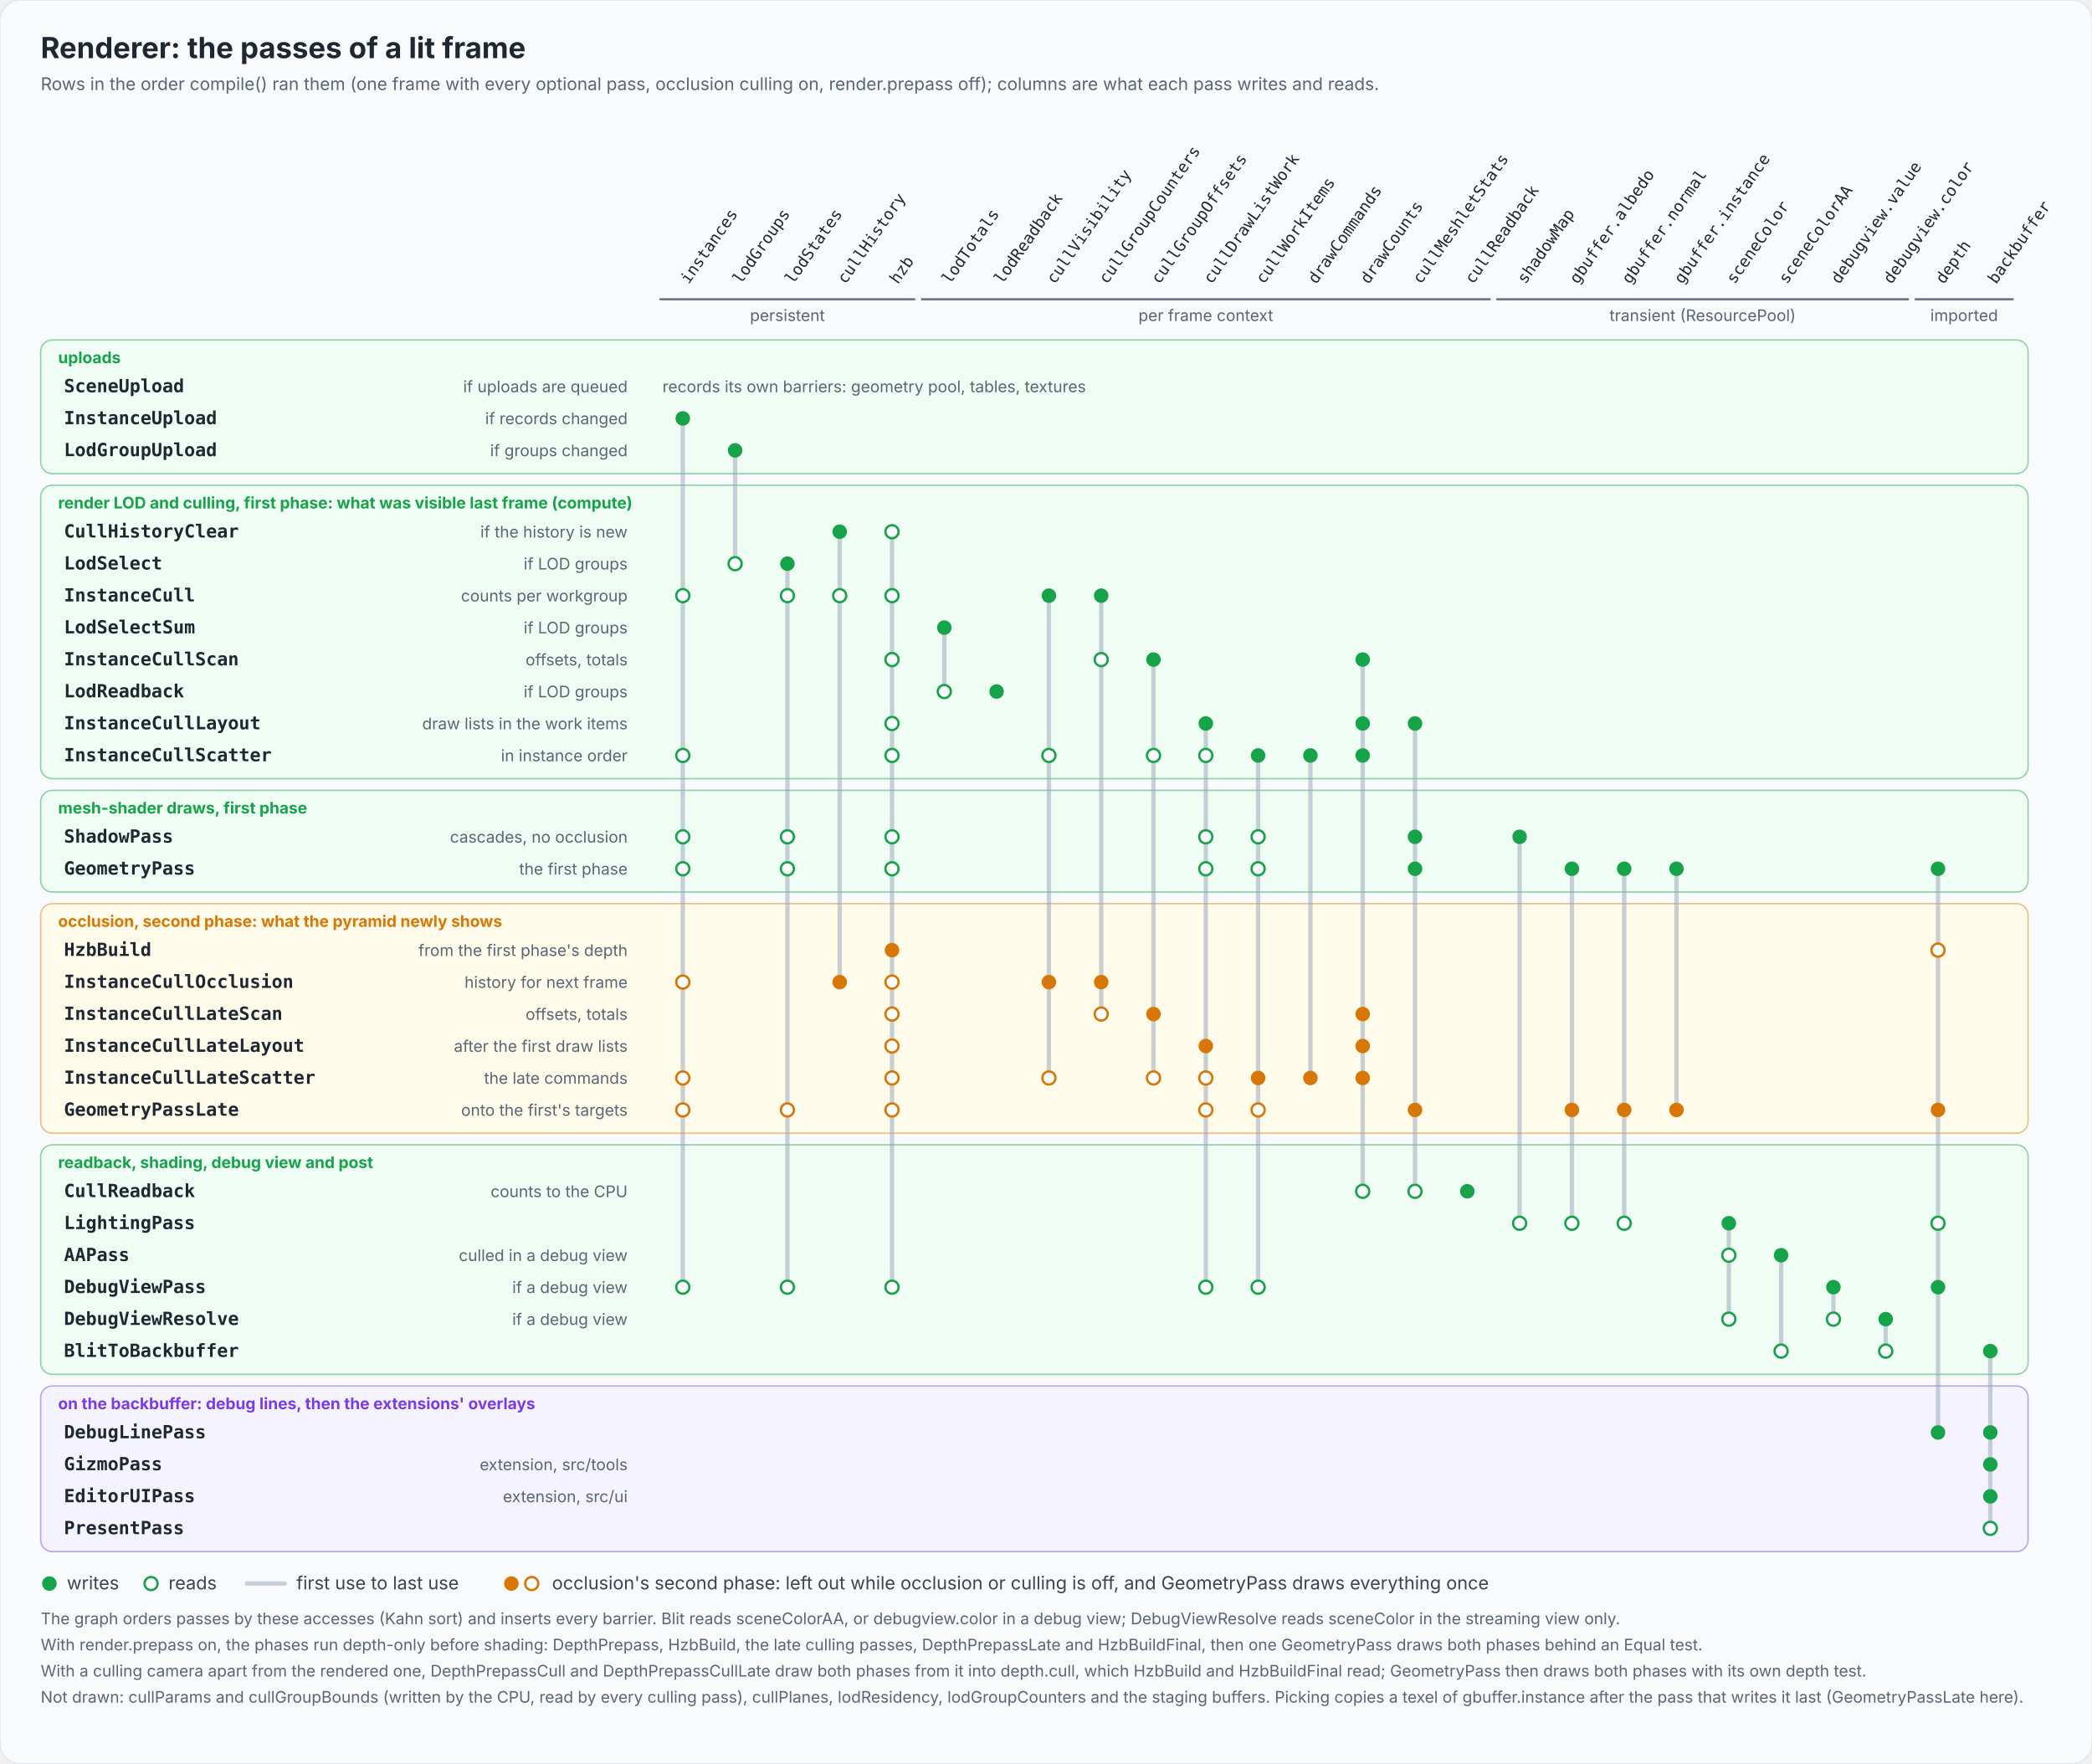
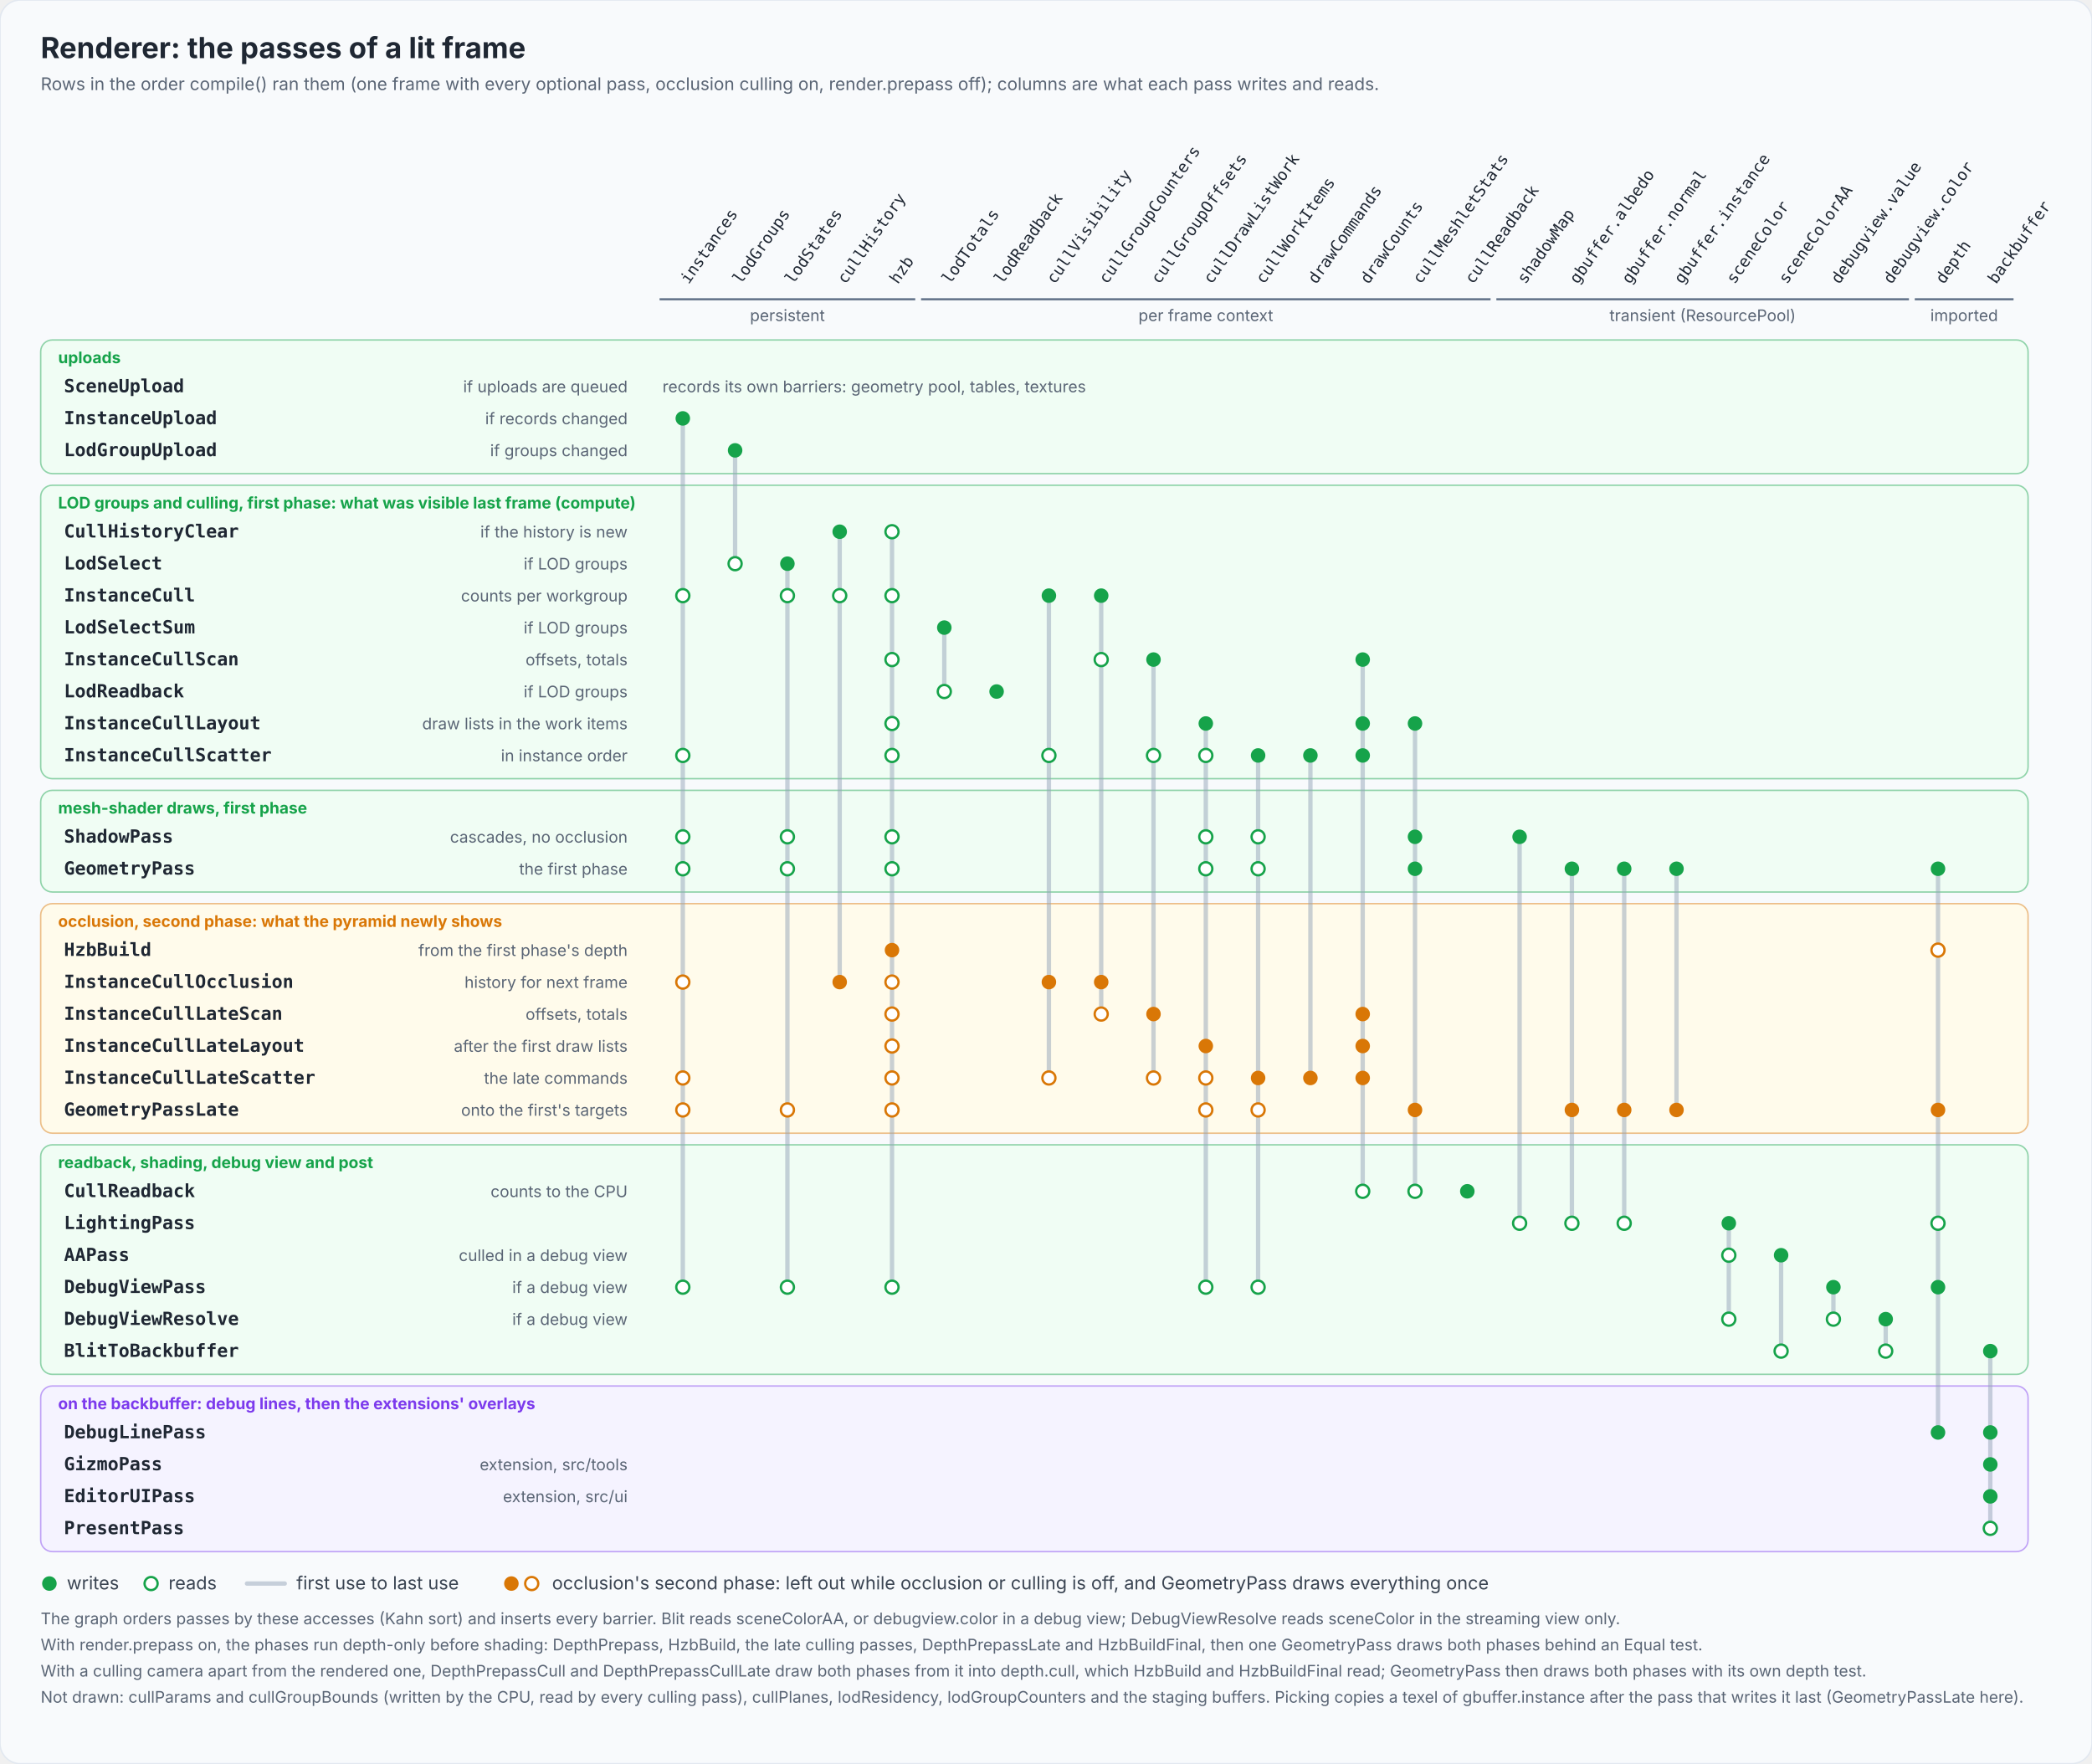
<svg xmlns="http://www.w3.org/2000/svg" width="1440" height="1214" viewBox="0 0 1440 1214" font-family="Inter, Segoe UI, Helvetica, Arial, sans-serif">
  <style>
    .title { font-size: 20px; font-weight: 700; fill: #1f2733; }
    .pass { font-size: 12.5px; font-weight: 700; fill: #1f2733; font-family: JetBrains Mono, Consolas, Menlo, monospace; }
    .res { font-size: 11px; fill: #1f2733; font-family: JetBrains Mono, Consolas, Menlo, monospace; }
    .band { font-size: 11px; font-weight: 700; }
    .s { font-size: 11px; fill: #5a6575; }
    .t { font-size: 12.5px; fill: #3a4452; }
  </style>
  <rect x="0" y="0" width="1440" height="1214" rx="14" fill="#f8fafc" stroke="#e2e8f0" />
  <text x="28" y="40" class="title">Renderer: the passes of a lit frame</text>
  <text x="28" y="62" class="s" style="font-size:12px">Rows in the order compile() ran them (one frame with every optional pass, occlusion culling on, render.prepass off); columns are what each pass writes and reads.</text>
  <text x="474" y="196" class="res" transform="rotate(-55 474 196)">instances</text>
  <text x="510" y="196" class="res" transform="rotate(-55 510 196)">lodGroups</text>
  <text x="546" y="196" class="res" transform="rotate(-55 546 196)">lodStates</text>
  <text x="582" y="196" class="res" transform="rotate(-55 582 196)">cullHistory</text>
  <text x="618" y="196" class="res" transform="rotate(-55 618 196)">hzb</text>
  <text x="654" y="196" class="res" transform="rotate(-55 654 196)">lodTotals</text>
  <text x="690" y="196" class="res" transform="rotate(-55 690 196)">lodReadback</text>
  <text x="726" y="196" class="res" transform="rotate(-55 726 196)">cullVisibility</text>
  <text x="762" y="196" class="res" transform="rotate(-55 762 196)">cullGroupCounters</text>
  <text x="798" y="196" class="res" transform="rotate(-55 798 196)">cullGroupOffsets</text>
  <text x="834" y="196" class="res" transform="rotate(-55 834 196)">cullDrawListWork</text>
  <text x="870" y="196" class="res" transform="rotate(-55 870 196)">cullWorkItems</text>
  <text x="906" y="196" class="res" transform="rotate(-55 906 196)">drawCommands</text>
  <text x="942" y="196" class="res" transform="rotate(-55 942 196)">drawCounts</text>
  <text x="978" y="196" class="res" transform="rotate(-55 978 196)">cullMeshletStats</text>
  <text x="1014" y="196" class="res" transform="rotate(-55 1014 196)">cullReadback</text>
  <text x="1050" y="196" class="res" transform="rotate(-55 1050 196)">shadowMap</text>
  <text x="1086" y="196" class="res" transform="rotate(-55 1086 196)">gbuffer.albedo</text>
  <text x="1122" y="196" class="res" transform="rotate(-55 1122 196)">gbuffer.normal</text>
  <text x="1158" y="196" class="res" transform="rotate(-55 1158 196)">gbuffer.instance</text>
  <text x="1194" y="196" class="res" transform="rotate(-55 1194 196)">sceneColor</text>
  <text x="1230" y="196" class="res" transform="rotate(-55 1230 196)">sceneColorAA</text>
  <text x="1266" y="196" class="res" transform="rotate(-55 1266 196)">debugview.value</text>
  <text x="1302" y="196" class="res" transform="rotate(-55 1302 196)">debugview.color</text>
  <text x="1338" y="196" class="res" transform="rotate(-55 1338 196)">depth</text>
  <text x="1374" y="196" class="res" transform="rotate(-55 1374 196)">backbuffer</text>
  <line x1="454" y1="206" x2="630" y2="206" stroke="#64748b" stroke-width="1.5" />
  <text x="542" y="221" class="s" text-anchor="middle">persistent</text>
  <line x1="634" y1="206" x2="1026" y2="206" stroke="#64748b" stroke-width="1.5" />
  <text x="830" y="221" class="s" text-anchor="middle">per frame context</text>
  <line x1="1030" y1="206" x2="1314" y2="206" stroke="#64748b" stroke-width="1.5" />
  <text x="1172" y="221" class="s" text-anchor="middle">transient (ResourcePool)</text>
  <line x1="1318" y1="206" x2="1386" y2="206" stroke="#64748b" stroke-width="1.5" />
  <text x="1352" y="221" class="s" text-anchor="middle">imported</text>
  <rect x="28" y="234" width="1368" height="92" rx="8" fill="#f0fdf4" stroke="#16a34a" stroke-opacity="0.45" />
  <text x="40" y="250" class="band" fill="#16a34a">uploads</text>
  <rect x="28" y="334" width="1368" height="202" rx="8" fill="#f0fdf4" stroke="#16a34a" stroke-opacity="0.45" />
-   <text x="40" y="350" class="band" fill="#16a34a">render LOD and culling, first phase: what was visible last frame (compute)</text>
+   <text x="40" y="350" class="band" fill="#16a34a">LOD groups and culling, first phase: what was visible last frame (compute)</text>
  <rect x="28" y="544" width="1368" height="70" rx="8" fill="#f0fdf4" stroke="#16a34a" stroke-opacity="0.45" />
  <text x="40" y="560" class="band" fill="#16a34a">mesh-shader draws, first phase</text>
  <rect x="28" y="622" width="1368" height="158" rx="8" fill="#fffbeb" stroke="#d97706" stroke-opacity="0.45" />
  <text x="40" y="638" class="band" fill="#d97706">occlusion, second phase: what the pyramid newly shows</text>
  <rect x="28" y="788" width="1368" height="158" rx="8" fill="#f0fdf4" stroke="#16a34a" stroke-opacity="0.45" />
  <text x="40" y="804" class="band" fill="#16a34a">readback, shading, debug view and post</text>
  <rect x="28" y="954" width="1368" height="114" rx="8" fill="#f5f3ff" stroke="#7c3aed" stroke-opacity="0.45" />
  <text x="40" y="970" class="band" fill="#7c3aed">on the backbuffer: debug lines, then the extensions' overlays</text>
  <line x1="470" y1="288" x2="470" y2="886" stroke="#94a3b8" stroke-width="3" stroke-linecap="round" opacity="0.5" />
  <line x1="506" y1="310" x2="506" y2="388" stroke="#94a3b8" stroke-width="3" stroke-linecap="round" opacity="0.5" />
  <line x1="542" y1="388" x2="542" y2="886" stroke="#94a3b8" stroke-width="3" stroke-linecap="round" opacity="0.5" />
  <line x1="578" y1="366" x2="578" y2="676" stroke="#94a3b8" stroke-width="3" stroke-linecap="round" opacity="0.5" />
  <line x1="614" y1="366" x2="614" y2="886" stroke="#94a3b8" stroke-width="3" stroke-linecap="round" opacity="0.5" />
  <line x1="650" y1="432" x2="650" y2="476" stroke="#94a3b8" stroke-width="3" stroke-linecap="round" opacity="0.5" />
  <line x1="722" y1="410" x2="722" y2="742" stroke="#94a3b8" stroke-width="3" stroke-linecap="round" opacity="0.5" />
  <line x1="758" y1="410" x2="758" y2="698" stroke="#94a3b8" stroke-width="3" stroke-linecap="round" opacity="0.5" />
  <line x1="794" y1="454" x2="794" y2="742" stroke="#94a3b8" stroke-width="3" stroke-linecap="round" opacity="0.5" />
  <line x1="830" y1="498" x2="830" y2="886" stroke="#94a3b8" stroke-width="3" stroke-linecap="round" opacity="0.5" />
  <line x1="866" y1="520" x2="866" y2="886" stroke="#94a3b8" stroke-width="3" stroke-linecap="round" opacity="0.5" />
  <line x1="902" y1="520" x2="902" y2="742" stroke="#94a3b8" stroke-width="3" stroke-linecap="round" opacity="0.5" />
  <line x1="938" y1="454" x2="938" y2="820" stroke="#94a3b8" stroke-width="3" stroke-linecap="round" opacity="0.5" />
  <line x1="974" y1="498" x2="974" y2="820" stroke="#94a3b8" stroke-width="3" stroke-linecap="round" opacity="0.5" />
  <line x1="1046" y1="576" x2="1046" y2="842" stroke="#94a3b8" stroke-width="3" stroke-linecap="round" opacity="0.5" />
  <line x1="1082" y1="598" x2="1082" y2="842" stroke="#94a3b8" stroke-width="3" stroke-linecap="round" opacity="0.5" />
  <line x1="1118" y1="598" x2="1118" y2="842" stroke="#94a3b8" stroke-width="3" stroke-linecap="round" opacity="0.5" />
  <line x1="1154" y1="598" x2="1154" y2="764" stroke="#94a3b8" stroke-width="3" stroke-linecap="round" opacity="0.5" />
  <line x1="1190" y1="842" x2="1190" y2="908" stroke="#94a3b8" stroke-width="3" stroke-linecap="round" opacity="0.5" />
  <line x1="1226" y1="864" x2="1226" y2="930" stroke="#94a3b8" stroke-width="3" stroke-linecap="round" opacity="0.5" />
  <line x1="1262" y1="886" x2="1262" y2="908" stroke="#94a3b8" stroke-width="3" stroke-linecap="round" opacity="0.5" />
  <line x1="1298" y1="908" x2="1298" y2="930" stroke="#94a3b8" stroke-width="3" stroke-linecap="round" opacity="0.5" />
  <line x1="1334" y1="598" x2="1334" y2="986" stroke="#94a3b8" stroke-width="3" stroke-linecap="round" opacity="0.5" />
  <line x1="1370" y1="930" x2="1370" y2="1052" stroke="#94a3b8" stroke-width="3" stroke-linecap="round" opacity="0.5" />
  <text x="44" y="270" class="pass">SceneUpload</text>
  <text x="432" y="270" class="s" text-anchor="end">if uploads are queued</text>
  <text x="456" y="270" class="s">records its own barriers: geometry pool, tables, textures</text>
  <text x="44" y="292" class="pass">InstanceUpload</text>
  <text x="432" y="292" class="s" text-anchor="end">if records changed</text>
  <circle cx="470" cy="288" r="5" fill="#16a34a" />
  <text x="44" y="314" class="pass">LodGroupUpload</text>
  <text x="432" y="314" class="s" text-anchor="end">if groups changed</text>
  <circle cx="506" cy="310" r="5" fill="#16a34a" />
  <text x="44" y="370" class="pass">CullHistoryClear</text>
  <text x="432" y="370" class="s" text-anchor="end">if the history is new</text>
  <circle cx="578" cy="366" r="5" fill="#16a34a" />
  <circle cx="614" cy="366" r="4.5" fill="#ffffff" stroke="#16a34a" stroke-width="1.6" />
  <text x="44" y="392" class="pass">LodSelect</text>
  <text x="432" y="392" class="s" text-anchor="end">if LOD groups</text>
  <circle cx="542" cy="388" r="5" fill="#16a34a" />
  <circle cx="506" cy="388" r="4.5" fill="#ffffff" stroke="#16a34a" stroke-width="1.6" />
  <text x="44" y="414" class="pass">InstanceCull</text>
  <text x="432" y="414" class="s" text-anchor="end">counts per workgroup</text>
  <circle cx="722" cy="410" r="5" fill="#16a34a" />
  <circle cx="758" cy="410" r="5" fill="#16a34a" />
  <circle cx="470" cy="410" r="4.5" fill="#ffffff" stroke="#16a34a" stroke-width="1.6" />
  <circle cx="542" cy="410" r="4.5" fill="#ffffff" stroke="#16a34a" stroke-width="1.6" />
  <circle cx="578" cy="410" r="4.5" fill="#ffffff" stroke="#16a34a" stroke-width="1.6" />
  <circle cx="614" cy="410" r="4.5" fill="#ffffff" stroke="#16a34a" stroke-width="1.6" />
  <text x="44" y="436" class="pass">LodSelectSum</text>
  <text x="432" y="436" class="s" text-anchor="end">if LOD groups</text>
  <circle cx="650" cy="432" r="5" fill="#16a34a" />
  <text x="44" y="458" class="pass">InstanceCullScan</text>
  <text x="432" y="458" class="s" text-anchor="end">offsets, totals</text>
  <circle cx="794" cy="454" r="5" fill="#16a34a" />
  <circle cx="938" cy="454" r="5" fill="#16a34a" />
  <circle cx="758" cy="454" r="4.5" fill="#ffffff" stroke="#16a34a" stroke-width="1.6" />
  <circle cx="614" cy="454" r="4.5" fill="#ffffff" stroke="#16a34a" stroke-width="1.6" />
  <text x="44" y="480" class="pass">LodReadback</text>
  <text x="432" y="480" class="s" text-anchor="end">if LOD groups</text>
  <circle cx="686" cy="476" r="5" fill="#16a34a" />
  <circle cx="650" cy="476" r="4.5" fill="#ffffff" stroke="#16a34a" stroke-width="1.6" />
  <text x="44" y="502" class="pass">InstanceCullLayout</text>
  <text x="432" y="502" class="s" text-anchor="end">draw lists in the work items</text>
  <circle cx="830" cy="498" r="5" fill="#16a34a" />
  <circle cx="938" cy="498" r="5" fill="#16a34a" />
  <circle cx="974" cy="498" r="5" fill="#16a34a" />
  <circle cx="614" cy="498" r="4.5" fill="#ffffff" stroke="#16a34a" stroke-width="1.6" />
  <text x="44" y="524" class="pass">InstanceCullScatter</text>
  <text x="432" y="524" class="s" text-anchor="end">in instance order</text>
  <circle cx="902" cy="520" r="5" fill="#16a34a" />
  <circle cx="938" cy="520" r="5" fill="#16a34a" />
  <circle cx="866" cy="520" r="5" fill="#16a34a" />
  <circle cx="470" cy="520" r="4.5" fill="#ffffff" stroke="#16a34a" stroke-width="1.6" />
  <circle cx="722" cy="520" r="4.5" fill="#ffffff" stroke="#16a34a" stroke-width="1.6" />
  <circle cx="794" cy="520" r="4.5" fill="#ffffff" stroke="#16a34a" stroke-width="1.6" />
  <circle cx="614" cy="520" r="4.5" fill="#ffffff" stroke="#16a34a" stroke-width="1.6" />
  <circle cx="830" cy="520" r="4.5" fill="#ffffff" stroke="#16a34a" stroke-width="1.6" />
  <text x="44" y="580" class="pass">ShadowPass</text>
  <text x="432" y="580" class="s" text-anchor="end">cascades, no occlusion</text>
  <circle cx="1046" cy="576" r="5" fill="#16a34a" />
  <circle cx="974" cy="576" r="5" fill="#16a34a" />
  <circle cx="470" cy="576" r="4.5" fill="#ffffff" stroke="#16a34a" stroke-width="1.6" />
  <circle cx="542" cy="576" r="4.5" fill="#ffffff" stroke="#16a34a" stroke-width="1.6" />
  <circle cx="614" cy="576" r="4.5" fill="#ffffff" stroke="#16a34a" stroke-width="1.6" />
  <circle cx="830" cy="576" r="4.5" fill="#ffffff" stroke="#16a34a" stroke-width="1.6" />
  <circle cx="866" cy="576" r="4.5" fill="#ffffff" stroke="#16a34a" stroke-width="1.6" />
  <text x="44" y="602" class="pass">GeometryPass</text>
  <text x="432" y="602" class="s" text-anchor="end">the first phase</text>
  <circle cx="1082" cy="598" r="5" fill="#16a34a" />
  <circle cx="1118" cy="598" r="5" fill="#16a34a" />
  <circle cx="1154" cy="598" r="5" fill="#16a34a" />
  <circle cx="1334" cy="598" r="5" fill="#16a34a" />
  <circle cx="974" cy="598" r="5" fill="#16a34a" />
  <circle cx="470" cy="598" r="4.5" fill="#ffffff" stroke="#16a34a" stroke-width="1.6" />
  <circle cx="542" cy="598" r="4.5" fill="#ffffff" stroke="#16a34a" stroke-width="1.6" />
  <circle cx="614" cy="598" r="4.5" fill="#ffffff" stroke="#16a34a" stroke-width="1.6" />
  <circle cx="830" cy="598" r="4.5" fill="#ffffff" stroke="#16a34a" stroke-width="1.6" />
  <circle cx="866" cy="598" r="4.5" fill="#ffffff" stroke="#16a34a" stroke-width="1.6" />
  <text x="44" y="658" class="pass">HzbBuild</text>
  <text x="432" y="658" class="s" text-anchor="end">from the first phase's depth</text>
  <circle cx="614" cy="654" r="5" fill="#d97706" />
  <circle cx="1334" cy="654" r="4.5" fill="#ffffff" stroke="#d97706" stroke-width="1.6" />
  <text x="44" y="680" class="pass">InstanceCullOcclusion</text>
  <text x="432" y="680" class="s" text-anchor="end">history for next frame</text>
  <circle cx="722" cy="676" r="5" fill="#d97706" />
  <circle cx="758" cy="676" r="5" fill="#d97706" />
  <circle cx="578" cy="676" r="5" fill="#d97706" />
  <circle cx="470" cy="676" r="4.5" fill="#ffffff" stroke="#d97706" stroke-width="1.6" />
  <circle cx="614" cy="676" r="4.5" fill="#ffffff" stroke="#d97706" stroke-width="1.6" />
  <text x="44" y="702" class="pass">InstanceCullLateScan</text>
  <text x="432" y="702" class="s" text-anchor="end">offsets, totals</text>
  <circle cx="794" cy="698" r="5" fill="#d97706" />
  <circle cx="938" cy="698" r="5" fill="#d97706" />
  <circle cx="758" cy="698" r="4.5" fill="#ffffff" stroke="#d97706" stroke-width="1.6" />
  <circle cx="614" cy="698" r="4.5" fill="#ffffff" stroke="#d97706" stroke-width="1.6" />
  <text x="44" y="724" class="pass">InstanceCullLateLayout</text>
  <text x="432" y="724" class="s" text-anchor="end">after the first draw lists</text>
  <circle cx="830" cy="720" r="5" fill="#d97706" />
  <circle cx="938" cy="720" r="5" fill="#d97706" />
  <circle cx="614" cy="720" r="4.5" fill="#ffffff" stroke="#d97706" stroke-width="1.6" />
  <text x="44" y="746" class="pass">InstanceCullLateScatter</text>
  <text x="432" y="746" class="s" text-anchor="end">the late commands</text>
  <circle cx="902" cy="742" r="5" fill="#d97706" />
  <circle cx="938" cy="742" r="5" fill="#d97706" />
  <circle cx="866" cy="742" r="5" fill="#d97706" />
  <circle cx="470" cy="742" r="4.5" fill="#ffffff" stroke="#d97706" stroke-width="1.6" />
  <circle cx="722" cy="742" r="4.5" fill="#ffffff" stroke="#d97706" stroke-width="1.6" />
  <circle cx="794" cy="742" r="4.5" fill="#ffffff" stroke="#d97706" stroke-width="1.6" />
  <circle cx="614" cy="742" r="4.5" fill="#ffffff" stroke="#d97706" stroke-width="1.6" />
  <circle cx="830" cy="742" r="4.5" fill="#ffffff" stroke="#d97706" stroke-width="1.6" />
  <text x="44" y="768" class="pass">GeometryPassLate</text>
  <text x="432" y="768" class="s" text-anchor="end">onto the first's targets</text>
  <circle cx="1082" cy="764" r="5" fill="#d97706" />
  <circle cx="1118" cy="764" r="5" fill="#d97706" />
  <circle cx="1154" cy="764" r="5" fill="#d97706" />
  <circle cx="1334" cy="764" r="5" fill="#d97706" />
  <circle cx="974" cy="764" r="5" fill="#d97706" />
  <circle cx="470" cy="764" r="4.5" fill="#ffffff" stroke="#d97706" stroke-width="1.6" />
  <circle cx="542" cy="764" r="4.5" fill="#ffffff" stroke="#d97706" stroke-width="1.6" />
  <circle cx="614" cy="764" r="4.5" fill="#ffffff" stroke="#d97706" stroke-width="1.6" />
  <circle cx="830" cy="764" r="4.5" fill="#ffffff" stroke="#d97706" stroke-width="1.6" />
  <circle cx="866" cy="764" r="4.5" fill="#ffffff" stroke="#d97706" stroke-width="1.6" />
  <text x="44" y="824" class="pass">CullReadback</text>
  <text x="432" y="824" class="s" text-anchor="end">counts to the CPU</text>
  <circle cx="1010" cy="820" r="5" fill="#16a34a" />
  <circle cx="938" cy="820" r="4.5" fill="#ffffff" stroke="#16a34a" stroke-width="1.6" />
  <circle cx="974" cy="820" r="4.5" fill="#ffffff" stroke="#16a34a" stroke-width="1.6" />
  <text x="44" y="846" class="pass">LightingPass</text>
  <circle cx="1190" cy="842" r="5" fill="#16a34a" />
  <circle cx="1082" cy="842" r="4.5" fill="#ffffff" stroke="#16a34a" stroke-width="1.6" />
  <circle cx="1118" cy="842" r="4.5" fill="#ffffff" stroke="#16a34a" stroke-width="1.6" />
  <circle cx="1334" cy="842" r="4.5" fill="#ffffff" stroke="#16a34a" stroke-width="1.6" />
  <circle cx="1046" cy="842" r="4.5" fill="#ffffff" stroke="#16a34a" stroke-width="1.6" />
  <text x="44" y="868" class="pass">AAPass</text>
  <text x="432" y="868" class="s" text-anchor="end">culled in a debug view</text>
  <circle cx="1226" cy="864" r="5" fill="#16a34a" />
  <circle cx="1190" cy="864" r="4.5" fill="#ffffff" stroke="#16a34a" stroke-width="1.6" />
  <text x="44" y="890" class="pass">DebugViewPass</text>
  <text x="432" y="890" class="s" text-anchor="end">if a debug view</text>
  <circle cx="1262" cy="886" r="5" fill="#16a34a" />
  <circle cx="1334" cy="886" r="5" fill="#16a34a" />
  <circle cx="470" cy="886" r="4.5" fill="#ffffff" stroke="#16a34a" stroke-width="1.6" />
  <circle cx="542" cy="886" r="4.5" fill="#ffffff" stroke="#16a34a" stroke-width="1.6" />
  <circle cx="614" cy="886" r="4.5" fill="#ffffff" stroke="#16a34a" stroke-width="1.6" />
  <circle cx="830" cy="886" r="4.5" fill="#ffffff" stroke="#16a34a" stroke-width="1.6" />
  <circle cx="866" cy="886" r="4.5" fill="#ffffff" stroke="#16a34a" stroke-width="1.6" />
  <text x="44" y="912" class="pass">DebugViewResolve</text>
  <text x="432" y="912" class="s" text-anchor="end">if a debug view</text>
  <circle cx="1298" cy="908" r="5" fill="#16a34a" />
  <circle cx="1262" cy="908" r="4.5" fill="#ffffff" stroke="#16a34a" stroke-width="1.6" />
  <circle cx="1190" cy="908" r="4.5" fill="#ffffff" stroke="#16a34a" stroke-width="1.6" />
  <text x="44" y="934" class="pass">BlitToBackbuffer</text>
  <circle cx="1370" cy="930" r="5" fill="#16a34a" />
  <circle cx="1226" cy="930" r="4.5" fill="#ffffff" stroke="#16a34a" stroke-width="1.6" />
  <circle cx="1298" cy="930" r="4.5" fill="#ffffff" stroke="#16a34a" stroke-width="1.6" />
  <text x="44" y="990" class="pass">DebugLinePass</text>
  <circle cx="1370" cy="986" r="5" fill="#16a34a" />
  <circle cx="1334" cy="986" r="5" fill="#16a34a" />
  <text x="44" y="1012" class="pass">GizmoPass</text>
  <text x="432" y="1012" class="s" text-anchor="end">extension, src/tools</text>
  <circle cx="1370" cy="1008" r="5" fill="#16a34a" />
  <text x="44" y="1034" class="pass">EditorUIPass</text>
  <text x="432" y="1034" class="s" text-anchor="end">extension, src/ui</text>
  <circle cx="1370" cy="1030" r="5" fill="#16a34a" />
  <text x="44" y="1056" class="pass">PresentPass</text>
  <circle cx="1370" cy="1052" r="4.5" fill="#ffffff" stroke="#16a34a" stroke-width="1.6" />
  <circle cx="34" cy="1090" r="5" fill="#16a34a" />
  <text x="46" y="1094" class="t">writes</text>
  <circle cx="104" cy="1090" r="4.5" fill="#ffffff" stroke="#16a34a" stroke-width="1.6" />
  <text x="116" y="1094" class="t">reads</text>
  <line x1="170" y1="1090" x2="196" y2="1090" stroke="#94a3b8" stroke-width="3" stroke-linecap="round" opacity="0.5" />
  <text x="204" y="1094" class="t">first use to last use</text>
  <circle cx="352" cy="1090" r="5" fill="#d97706" />
  <circle cx="366" cy="1090" r="4.5" fill="#ffffff" stroke="#d97706" stroke-width="1.6" />
  <text x="380" y="1094" class="t">occlusion's second phase: left out while occlusion or culling is off, and GeometryPass draws everything once</text>
  <text x="28" y="1118" class="s">The graph orders passes by these accesses (Kahn sort) and inserts every barrier. Blit reads sceneColorAA, or debugview.color in a debug view; DebugViewResolve reads sceneColor in the streaming view only.</text>
  <text x="28" y="1136" class="s">With render.prepass on, the phases run depth-only before shading: DepthPrepass, HzbBuild, the late culling passes, DepthPrepassLate and HzbBuildFinal, then one GeometryPass draws both phases behind an Equal test.</text>
  <text x="28" y="1154" class="s">With a culling camera apart from the rendered one, DepthPrepassCull and DepthPrepassCullLate draw both phases from it into depth.cull, which HzbBuild and HzbBuildFinal read; GeometryPass then draws both phases with its own depth test.</text>
  <text x="28" y="1172" class="s">Not drawn: cullParams and cullGroupBounds (written by the CPU, read by every culling pass), cullPlanes, lodResidency, lodGroupCounters and the staging buffers. Picking copies a texel of gbuffer.instance after the pass that writes it last (GeometryPassLate here).</text>
</svg>
